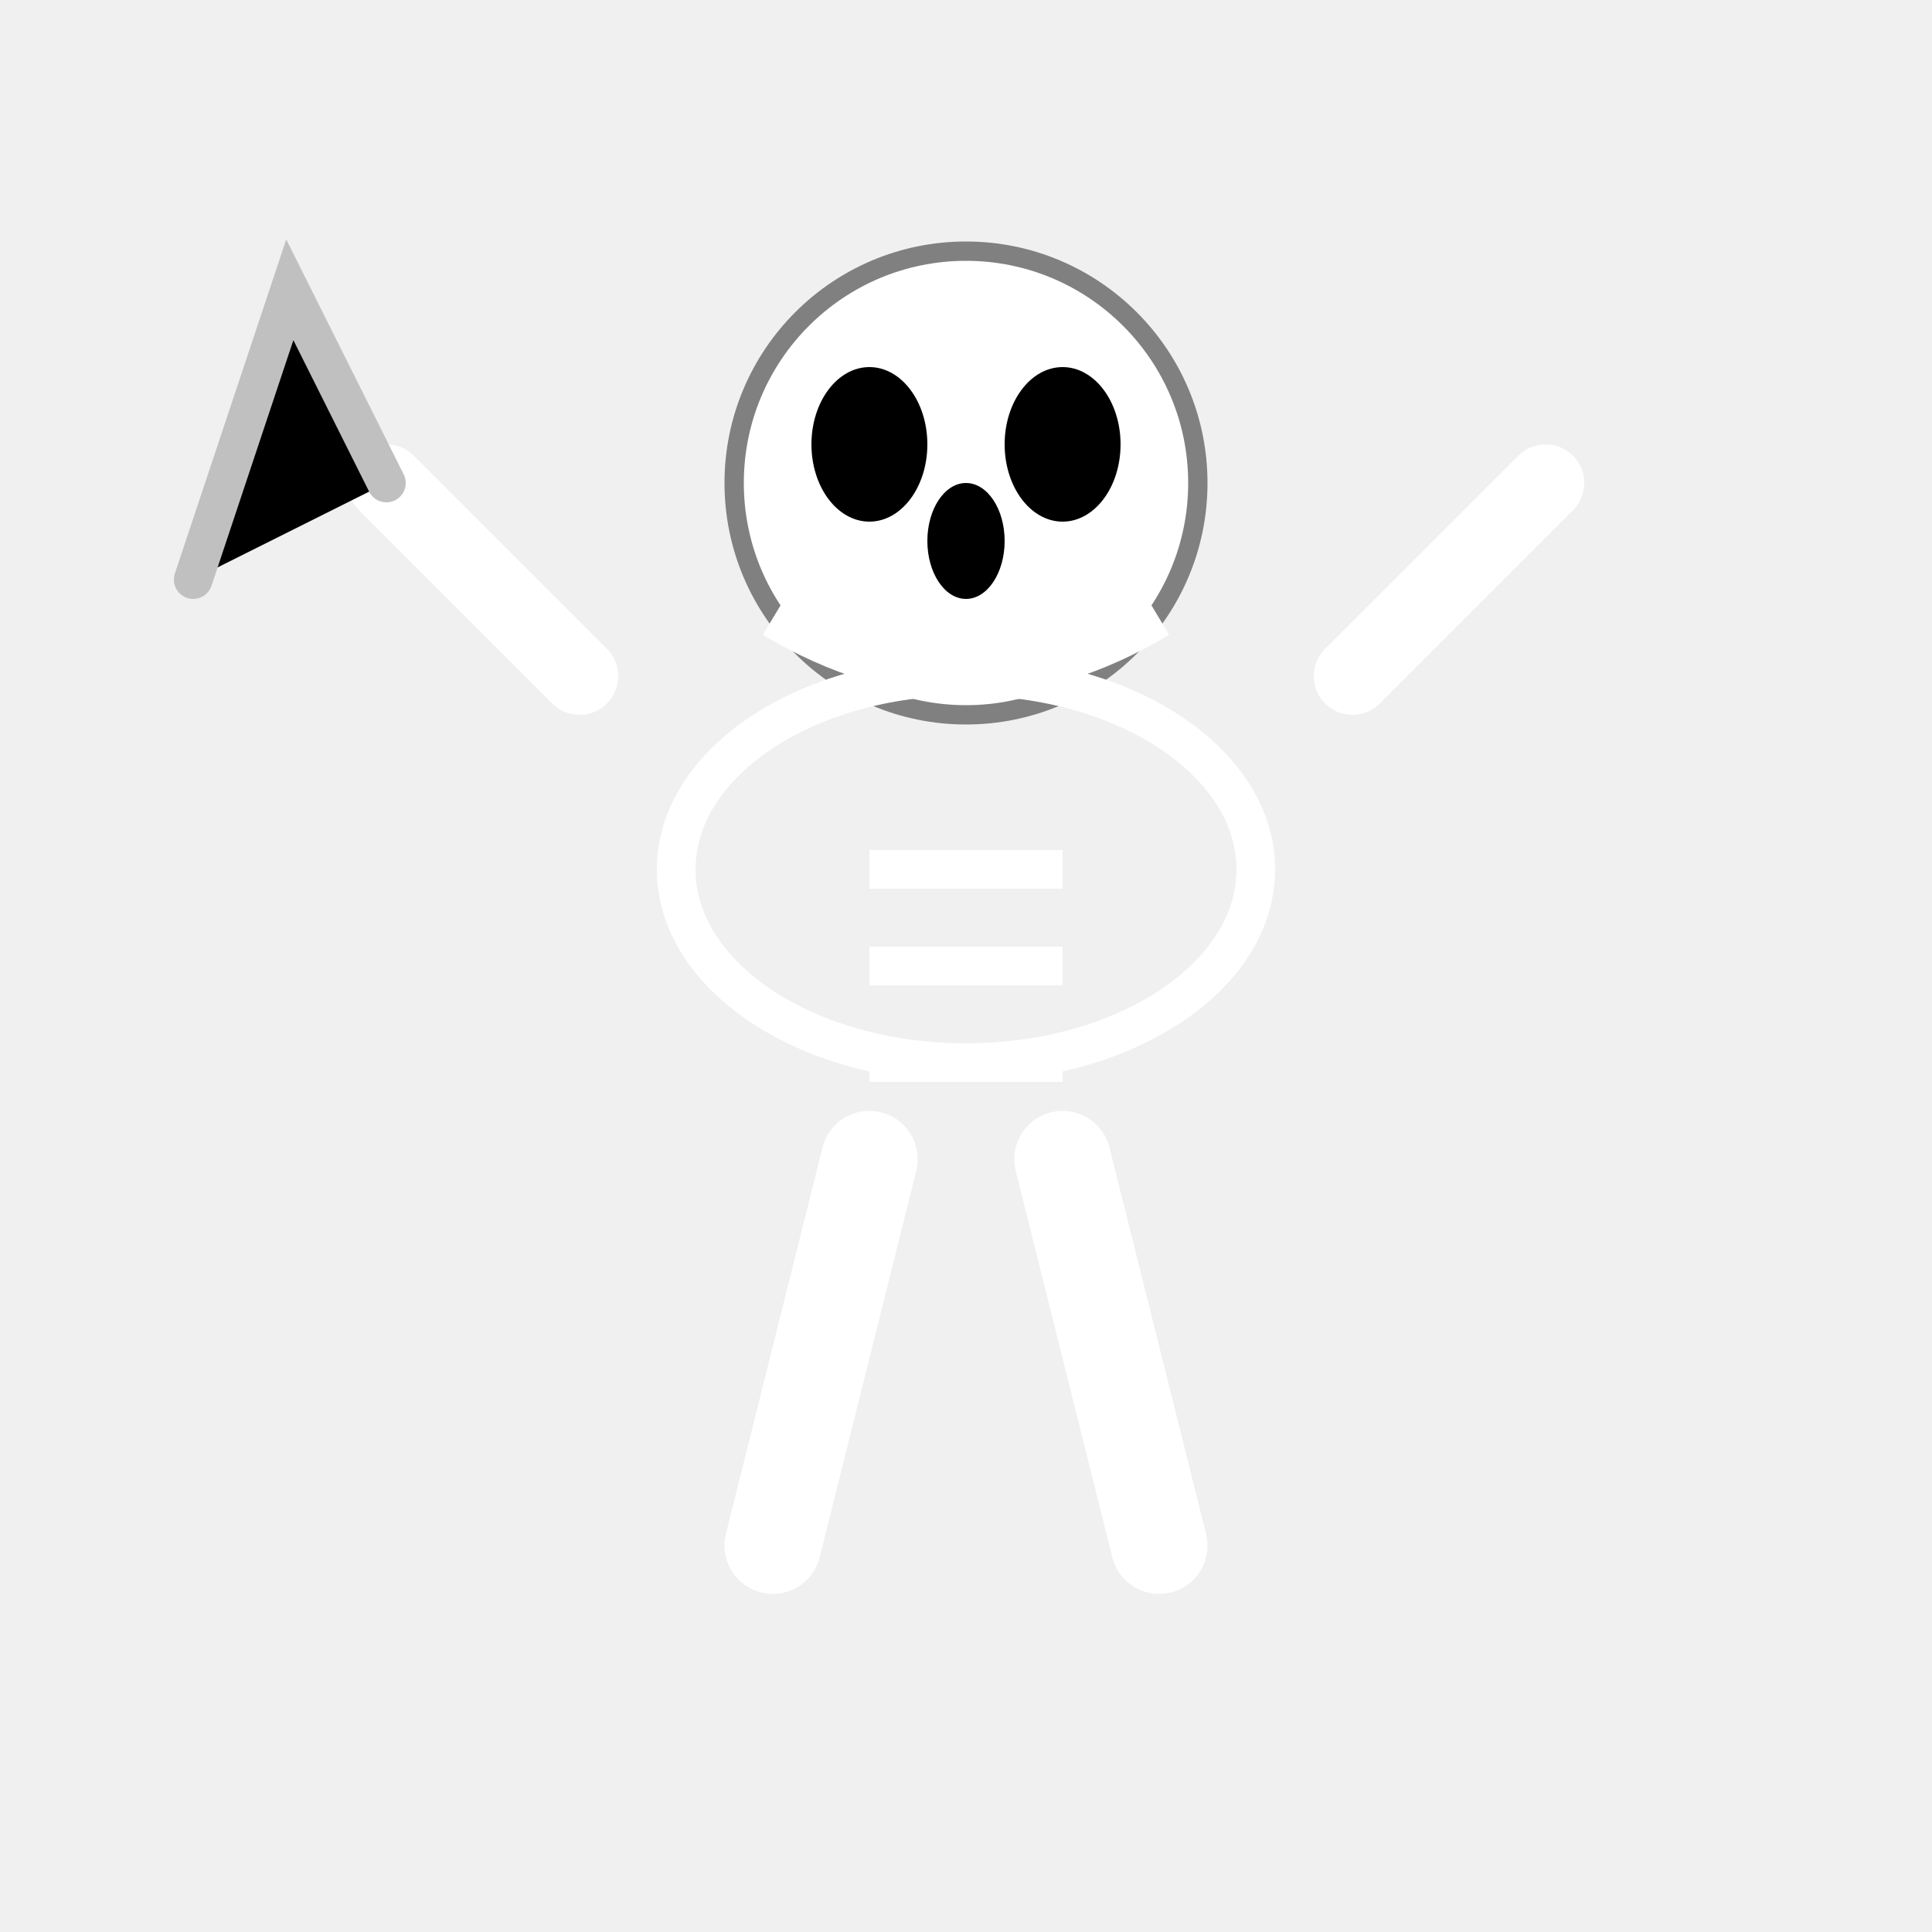
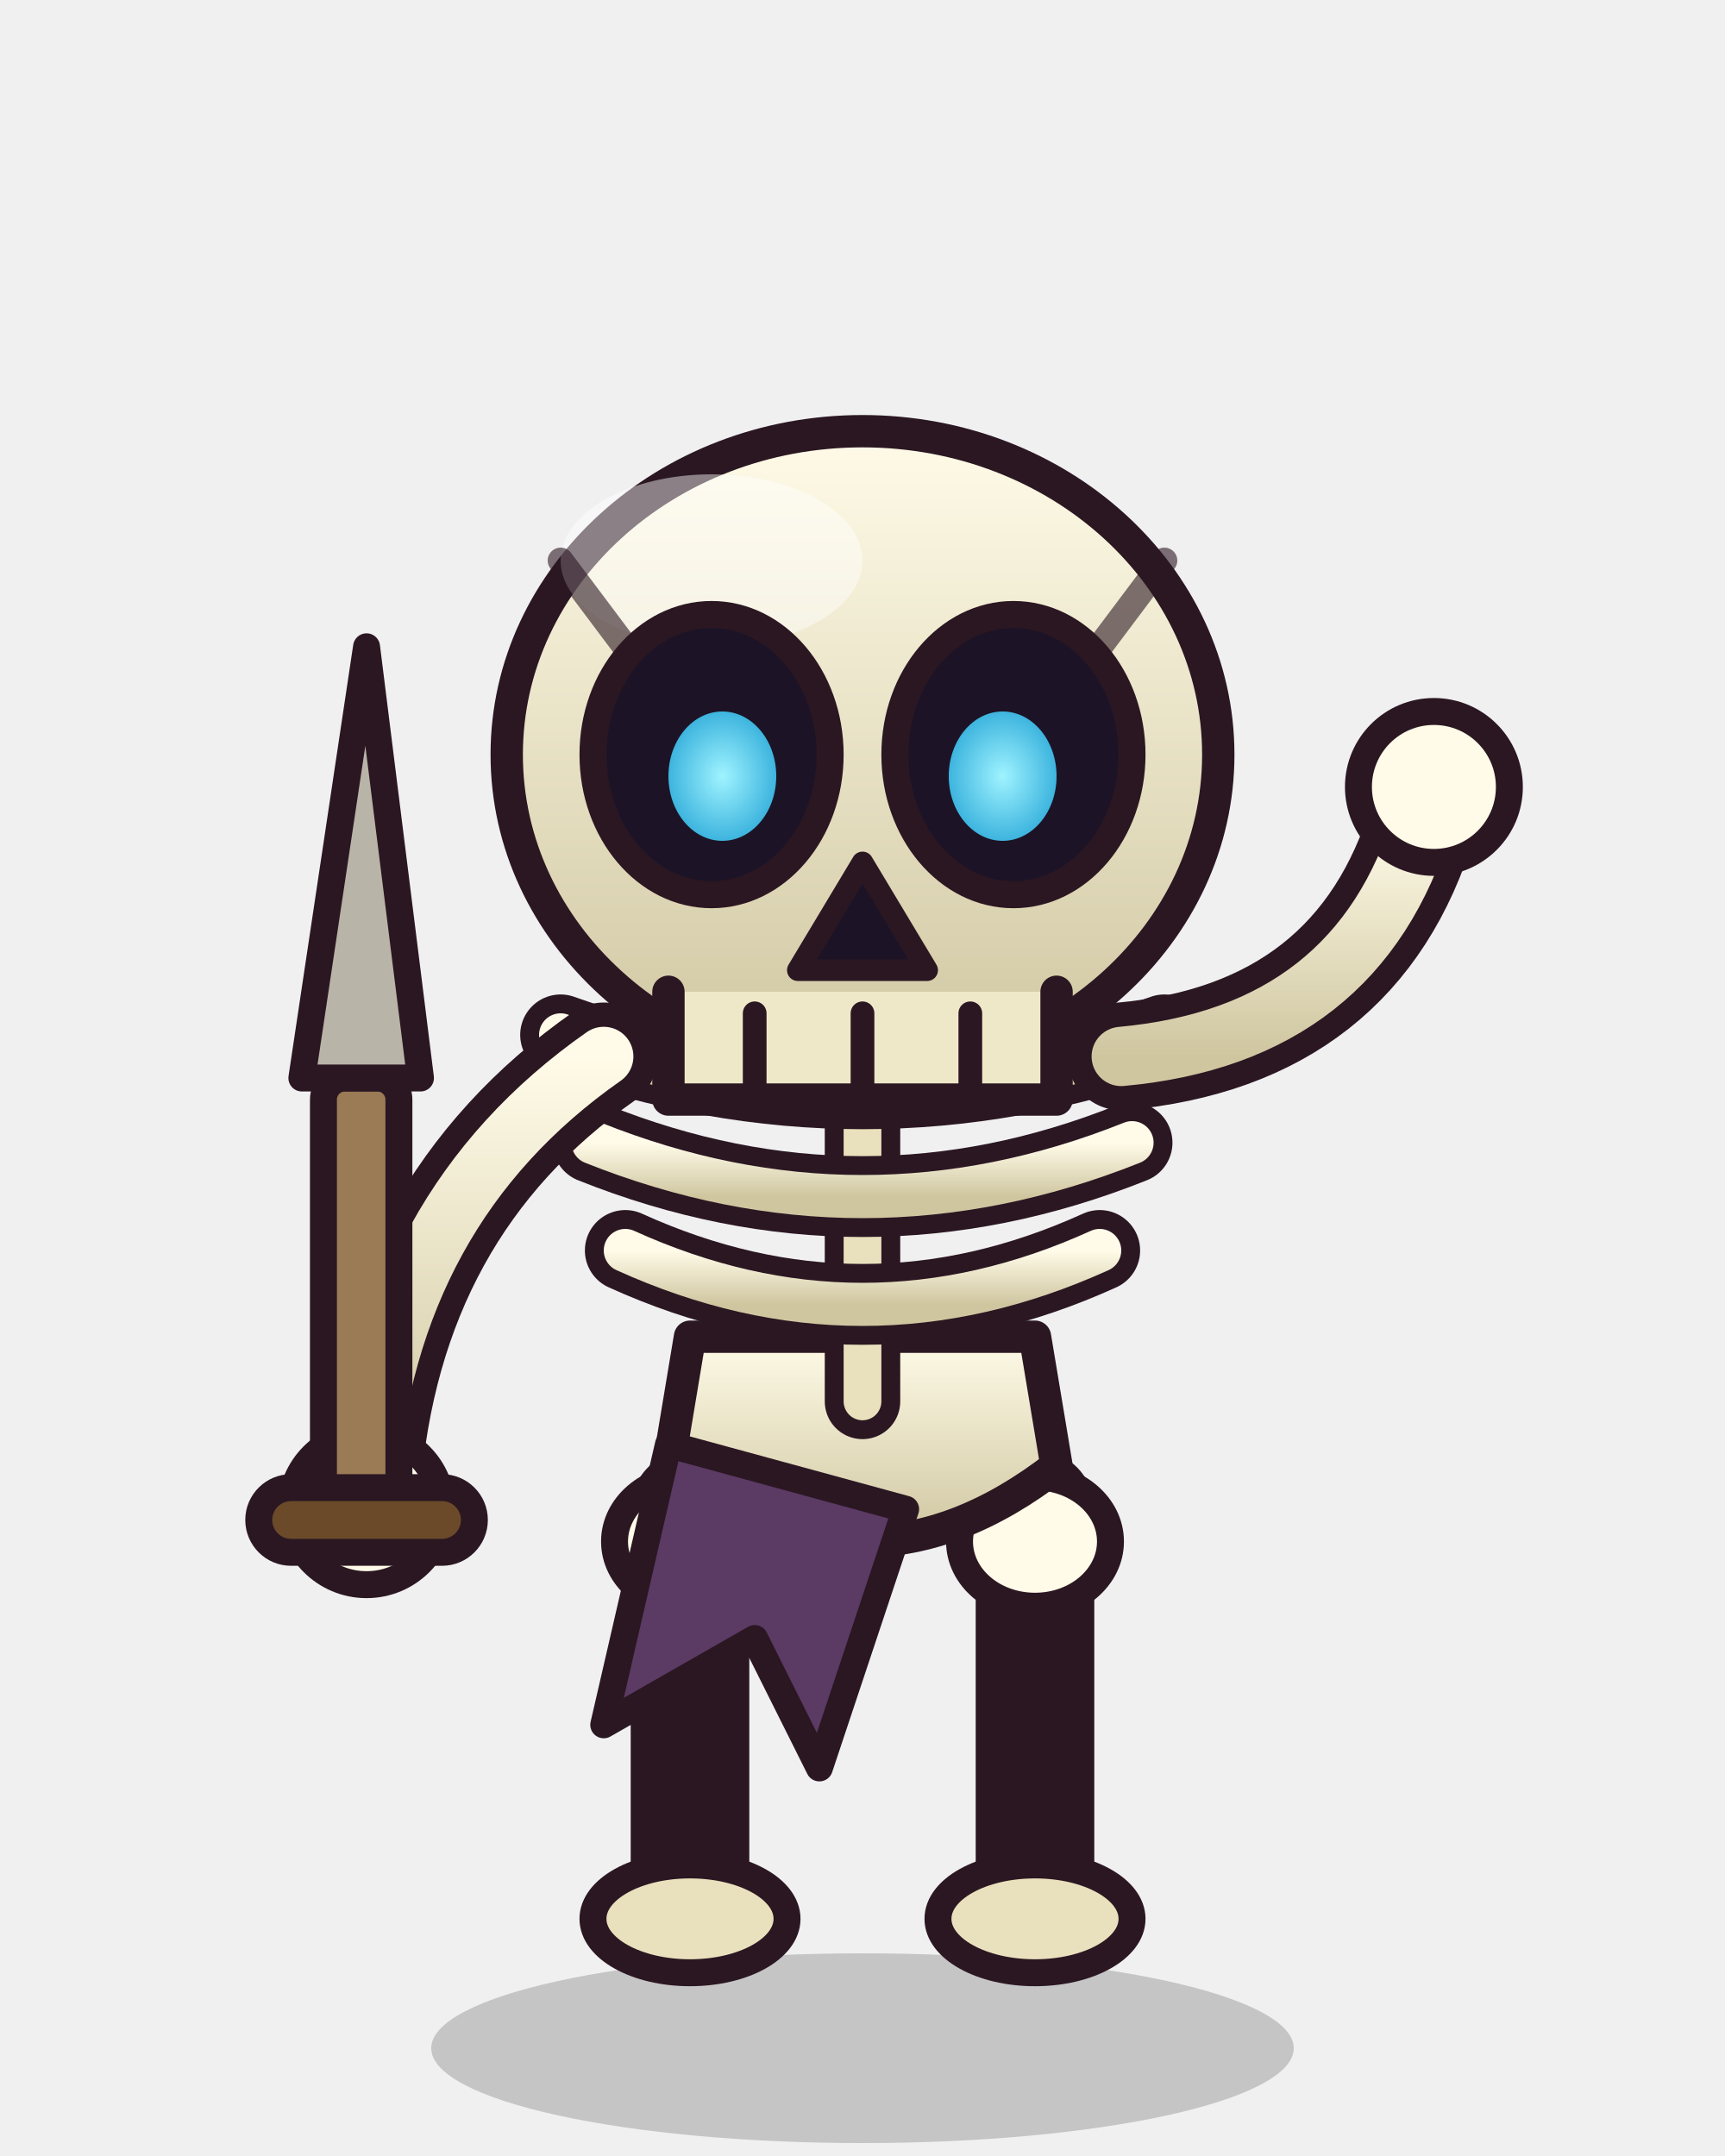
- <svg xmlns="http://www.w3.org/2000/svg" width="100" height="100" viewBox="0 0 100 100">
-   <circle cx="50" cy="25" r="12" fill="#FFFFFF" stroke="#808080" stroke-width="1" />
-   <ellipse cx="45" cy="23" rx="3" ry="4" fill="#000000" />
-   <ellipse cx="55" cy="23" rx="3" ry="4" fill="#000000" />
-   <ellipse cx="50" cy="28" rx="2" ry="3" fill="#000000" />
-   <path d="M40,32 Q50,38 60,32" stroke="#FFFFFF" stroke-width="2" fill="none" />
-   <ellipse cx="50" cy="45" rx="15" ry="10" fill="none" stroke="#FFFFFF" stroke-width="2" />
-   <path d="M45,45 L55,45" stroke="#FFFFFF" stroke-width="2" />
-   <path d="M45,50 L55,50" stroke="#FFFFFF" stroke-width="2" />
-   <path d="M45,55 L55,55" stroke="#FFFFFF" stroke-width="2" />
-   <path d="M30,35 L20,25" stroke="#FFFFFF" stroke-width="4" stroke-linecap="round" />
-   <path d="M70,35 L80,25" stroke="#FFFFFF" stroke-width="4" stroke-linecap="round" />
-   <path d="M45,60 L40,80" stroke="#FFFFFF" stroke-width="5" stroke-linecap="round" />
-   <path d="M55,60 L60,80" stroke="#FFFFFF" stroke-width="5" stroke-linecap="round" />
-   <path d="M20,25 L15,15 L10,30" stroke="#C0C0C0" stroke-width="2" stroke-linecap="round" />
+ <svg xmlns="http://www.w3.org/2000/svg" width="160" height="200" viewBox="0 0 160 200">
+   <defs>
+     <linearGradient id="bn" x1="0" y1="0" x2="0" y2="1">
+       <stop offset="0" stop-color="#fffbe8" />
+       <stop offset="1" stop-color="#cfc6a0" />
+     </linearGradient>
+     <radialGradient id="gl" cx="0.5" cy="0.5" r="0.6">
+       <stop offset="0" stop-color="#9ff3ff" />
+       <stop offset="1" stop-color="#2aa8d8" />
+     </radialGradient>
+   </defs>
+   <ellipse cx="80" cy="190" rx="40" ry="8.8" fill="#000000" opacity="0.18" />
+   <path d="M64,140 L64,178" fill="none" stroke="#2b1722" stroke-width="11" stroke-linecap="round" stroke-linejoin="round" opacity="1.0" />
+   <path d="M64,140 L64,178" fill="none" stroke="url(#bn)" stroke-width="6" stroke-linecap="round" stroke-linejoin="round" opacity="1.0" />
+   <ellipse cx="64" cy="178" rx="9" ry="5" fill="#e9e1bd" stroke="#2b1722" stroke-width="2.5" opacity="1.0" />
+   <ellipse cx="64" cy="143" rx="7" ry="6" fill="#fffbe8" stroke="#2b1722" stroke-width="2.5" opacity="1.0" />
+   <path d="M96,140 L96,178" fill="none" stroke="#2b1722" stroke-width="11" stroke-linecap="round" stroke-linejoin="round" opacity="1.0" />
+   <path d="M96,140 L96,178" fill="none" stroke="url(#bn)" stroke-width="6" stroke-linecap="round" stroke-linejoin="round" opacity="1.0" />
+   <ellipse cx="96" cy="178" rx="9" ry="5" fill="#e9e1bd" stroke="#2b1722" stroke-width="2.5" opacity="1.0" />
+   <ellipse cx="96" cy="143" rx="7" ry="6" fill="#fffbe8" stroke="#2b1722" stroke-width="2.5" opacity="1.0" />
+   <path d="M62,136 Q80,150 98,136 L96,124 L64,124 Z" fill="url(#bn)" stroke="#2b1722" stroke-width="3" stroke-linecap="round" stroke-linejoin="round" opacity="1.0" />
+   <path d="M80,92 L80,130" fill="none" stroke="#2b1722" stroke-width="7" stroke-linecap="round" stroke-linejoin="round" opacity="1.0" />
+   <path d="M80,92 L80,130" fill="none" stroke="#e9e1bd" stroke-width="3.5" stroke-linecap="round" stroke-linejoin="round" opacity="1.0" />
+   <path d="M52,96 Q80,106 108,96" fill="none" stroke="#2b1722" stroke-width="7.5" stroke-linecap="round" stroke-linejoin="round" opacity="1.0" />
+   <path d="M52,96 Q80,106 108,96" fill="none" stroke="url(#bn)" stroke-width="4" stroke-linecap="round" stroke-linejoin="round" opacity="1.0" />
+   <path d="M55,106 Q80,116 105,106" fill="none" stroke="#2b1722" stroke-width="7.5" stroke-linecap="round" stroke-linejoin="round" opacity="1.0" />
+   <path d="M55,106 Q80,116 105,106" fill="none" stroke="url(#bn)" stroke-width="4" stroke-linecap="round" stroke-linejoin="round" opacity="1.0" />
+   <path d="M58,116 Q80,126 102,116" fill="none" stroke="#2b1722" stroke-width="7.5" stroke-linecap="round" stroke-linejoin="round" opacity="1.0" />
+   <path d="M58,116 Q80,126 102,116" fill="none" stroke="url(#bn)" stroke-width="4" stroke-linecap="round" stroke-linejoin="round" opacity="1.0" />
+   <path d="M56,98 Q36,112 34,138" fill="none" stroke="#2b1722" stroke-width="10" stroke-linecap="round" stroke-linejoin="round" opacity="1.0" />
+   <path d="M56,98 Q36,112 34,138" fill="none" stroke="url(#bn)" stroke-width="5.5" stroke-linecap="round" stroke-linejoin="round" opacity="1.0" />
+   <path d="M104,98 Q126,96 132,76" fill="none" stroke="#2b1722" stroke-width="10" stroke-linecap="round" stroke-linejoin="round" opacity="1.0" />
+   <path d="M104,98 Q126,96 132,76" fill="none" stroke="url(#bn)" stroke-width="5.5" stroke-linecap="round" stroke-linejoin="round" opacity="1.0" />
+   <ellipse cx="34" cy="140" rx="7" ry="7" fill="#fffbe8" stroke="#2b1722" stroke-width="2.5" opacity="1.0" />
+   <ellipse cx="133" cy="73" rx="7" ry="7" fill="#fffbe8" stroke="#2b1722" stroke-width="2.5" opacity="1.0" />
+   <rect x="30" y="100" width="7" height="42" rx="2" fill="#9a7b55" stroke="#2b1722" stroke-width="2.5" />
+   <polygon points="28,100 39,100 34,60" fill="#b9b4a8" stroke="#2b1722" stroke-width="2.5" stroke-linejoin="round" />
+   <rect x="24" y="138" width="20" height="6" rx="3" fill="#6b4a2a" stroke="#2b1722" stroke-width="2.5" />
+   <path d="M62,134 L56,160 L70,152 L76,164 L84,140 Z" fill="#5b3a64" stroke="#2b1722" stroke-width="2.5" stroke-linecap="round" stroke-linejoin="round" opacity="1.0" />
+   <ellipse cx="80" cy="70" rx="33" ry="30" fill="url(#bn)" stroke="#2b1722" stroke-width="3" opacity="1.0" />
+   <ellipse cx="66" cy="52" rx="14" ry="8" fill="#ffffff" opacity="0.45" />
+   <path d="M62,92 L62,102 L98,102 L98,92" fill="#efe8c8" stroke="#2b1722" stroke-width="3" stroke-linecap="round" stroke-linejoin="round" opacity="1.0" />
+   <path d="M70,94 L70,102 M80,94 L80,102 M90,94 L90,102" fill="none" stroke="#2b1722" stroke-width="2.2" stroke-linecap="round" stroke-linejoin="round" opacity="1.0" />
+   <ellipse cx="66" cy="70" rx="11" ry="13" fill="#1c1426" stroke="#2b1722" stroke-width="2.5" opacity="1.0" />
+   <ellipse cx="94" cy="70" rx="11" ry="13" fill="#1c1426" stroke="#2b1722" stroke-width="2.5" opacity="1.0" />
+   <ellipse cx="67" cy="72" rx="5" ry="6" fill="url(#gl)" opacity="1.0" />
+   <ellipse cx="93" cy="72" rx="5" ry="6" fill="url(#gl)" opacity="1.0" />
+   <polygon points="80,80 74,90 86,90" fill="#1c1426" stroke="#2b1722" stroke-width="2" stroke-linejoin="round" />
+   <path d="M52,52 L58,60 M108,52 L102,60" fill="none" stroke="#2b1722" stroke-width="2.4" stroke-linecap="round" stroke-linejoin="round" opacity="0.6" />
</svg>
